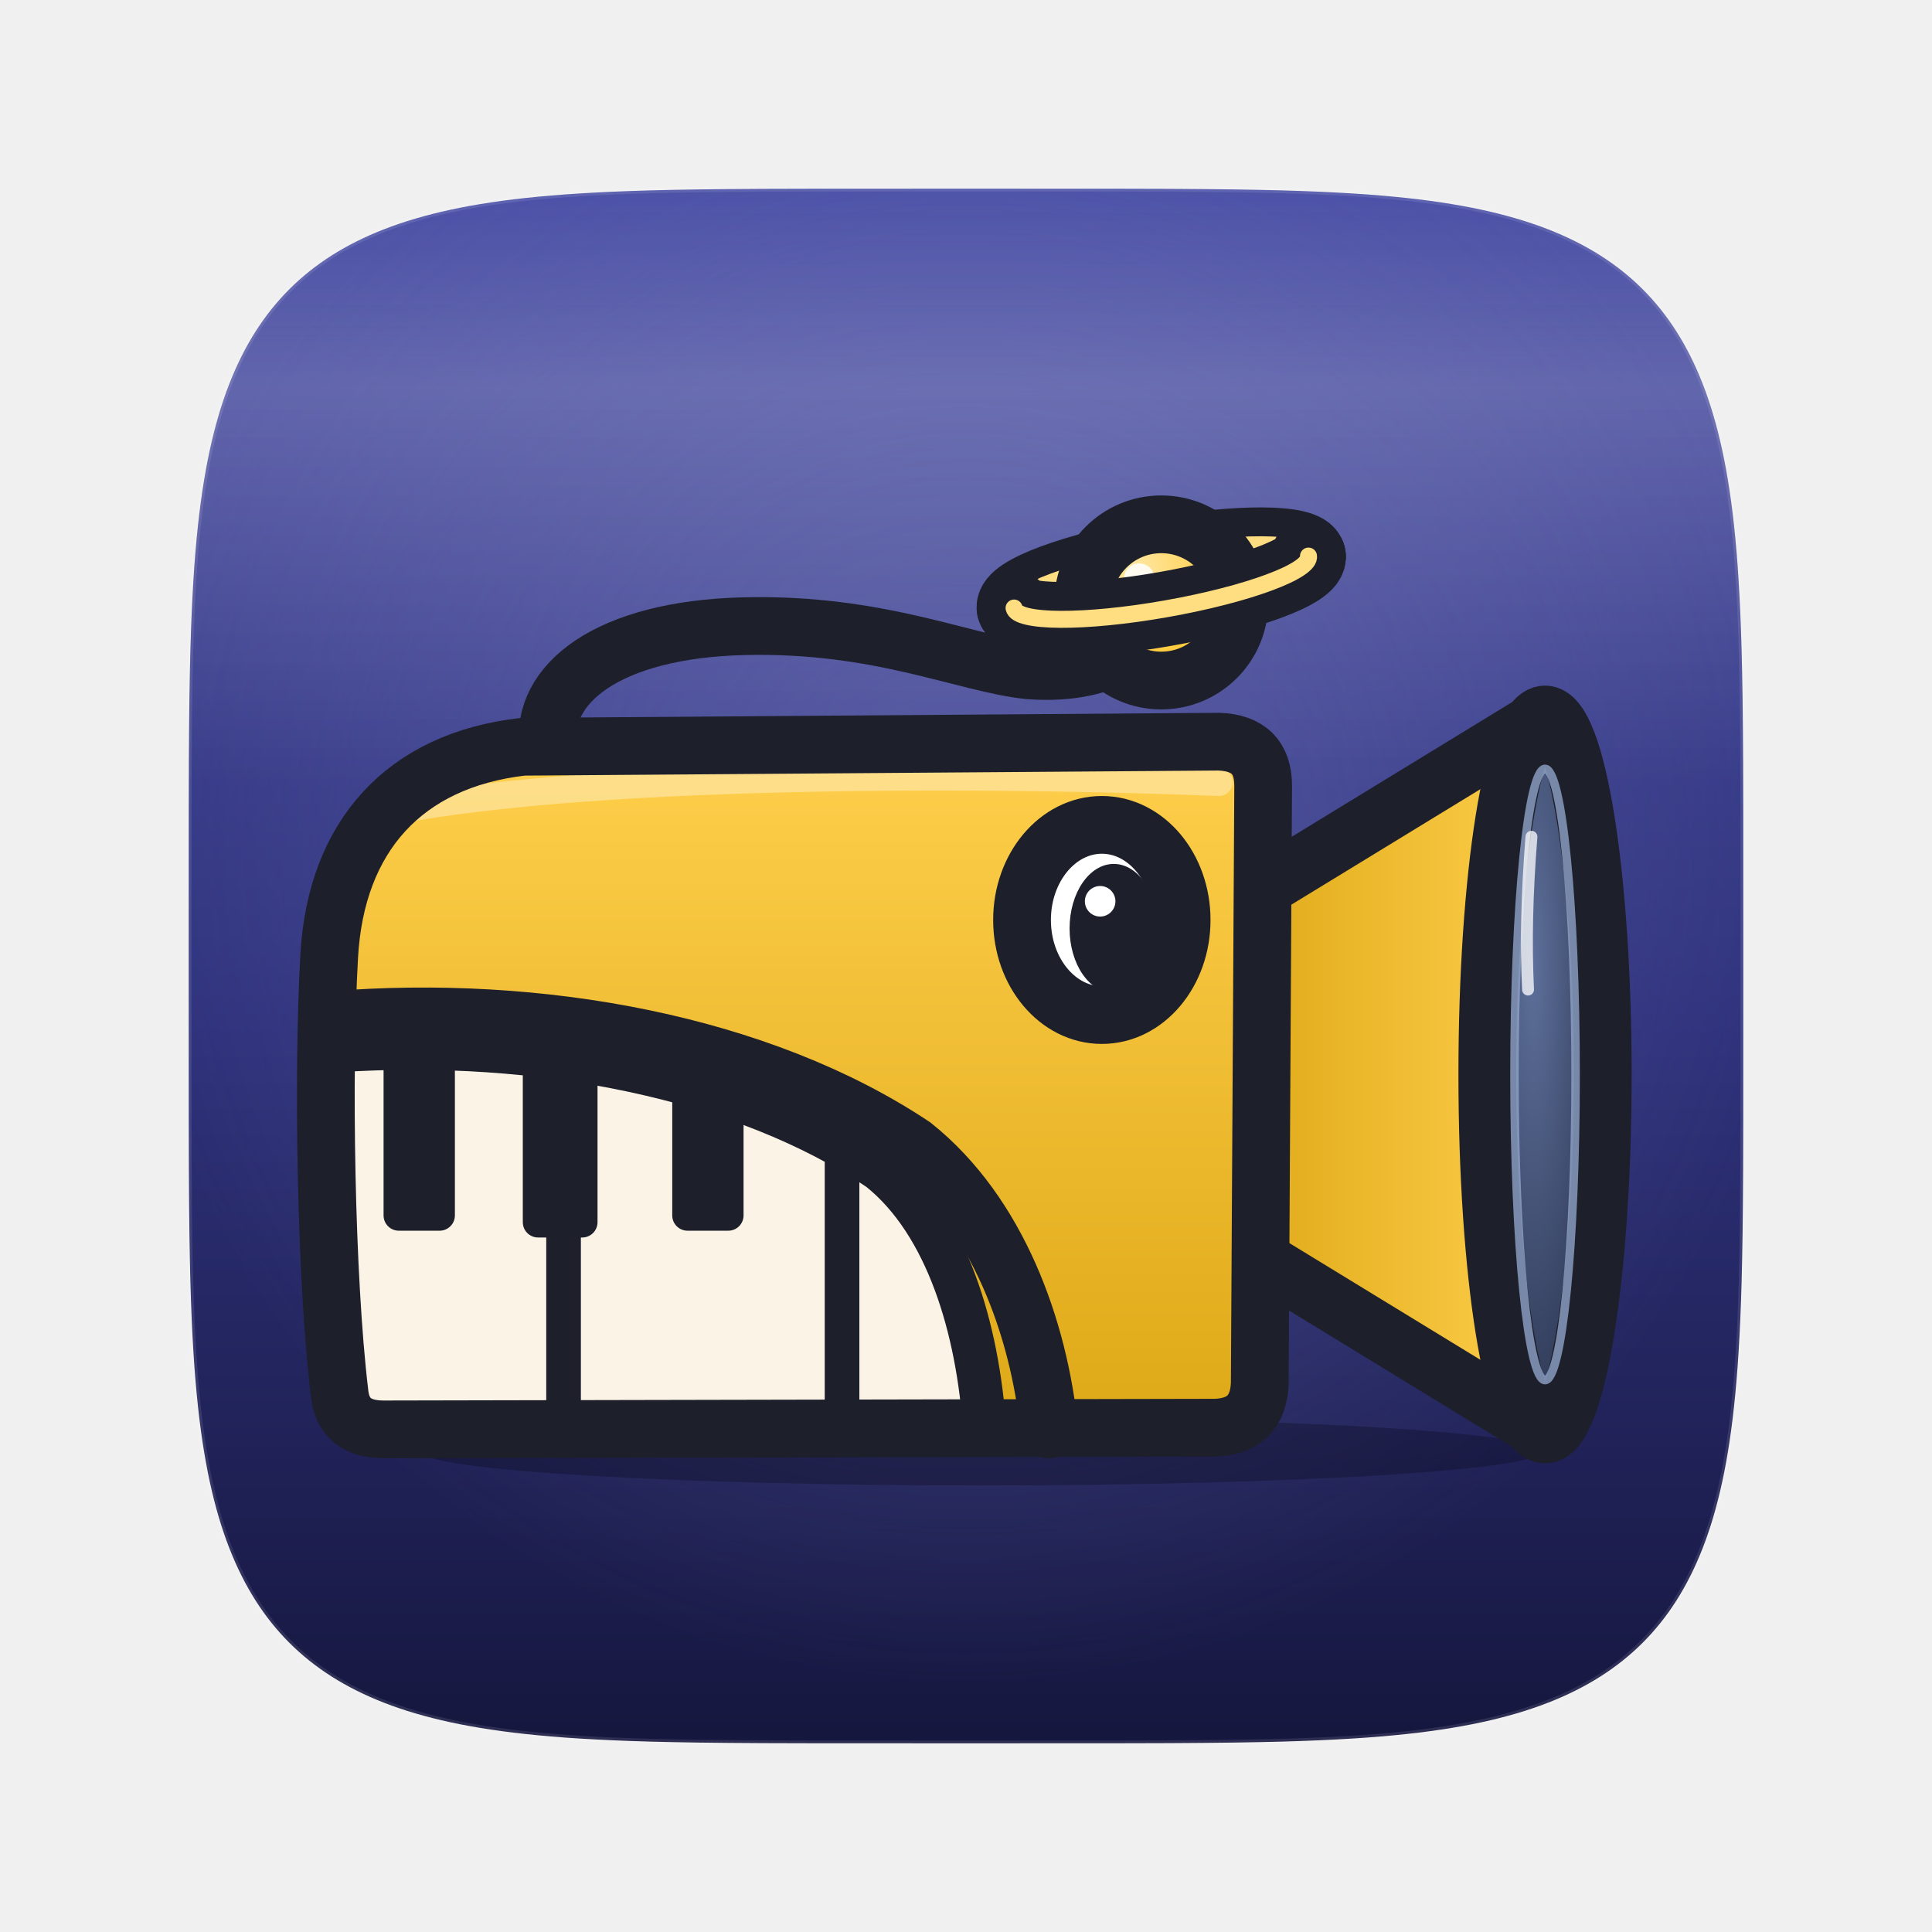
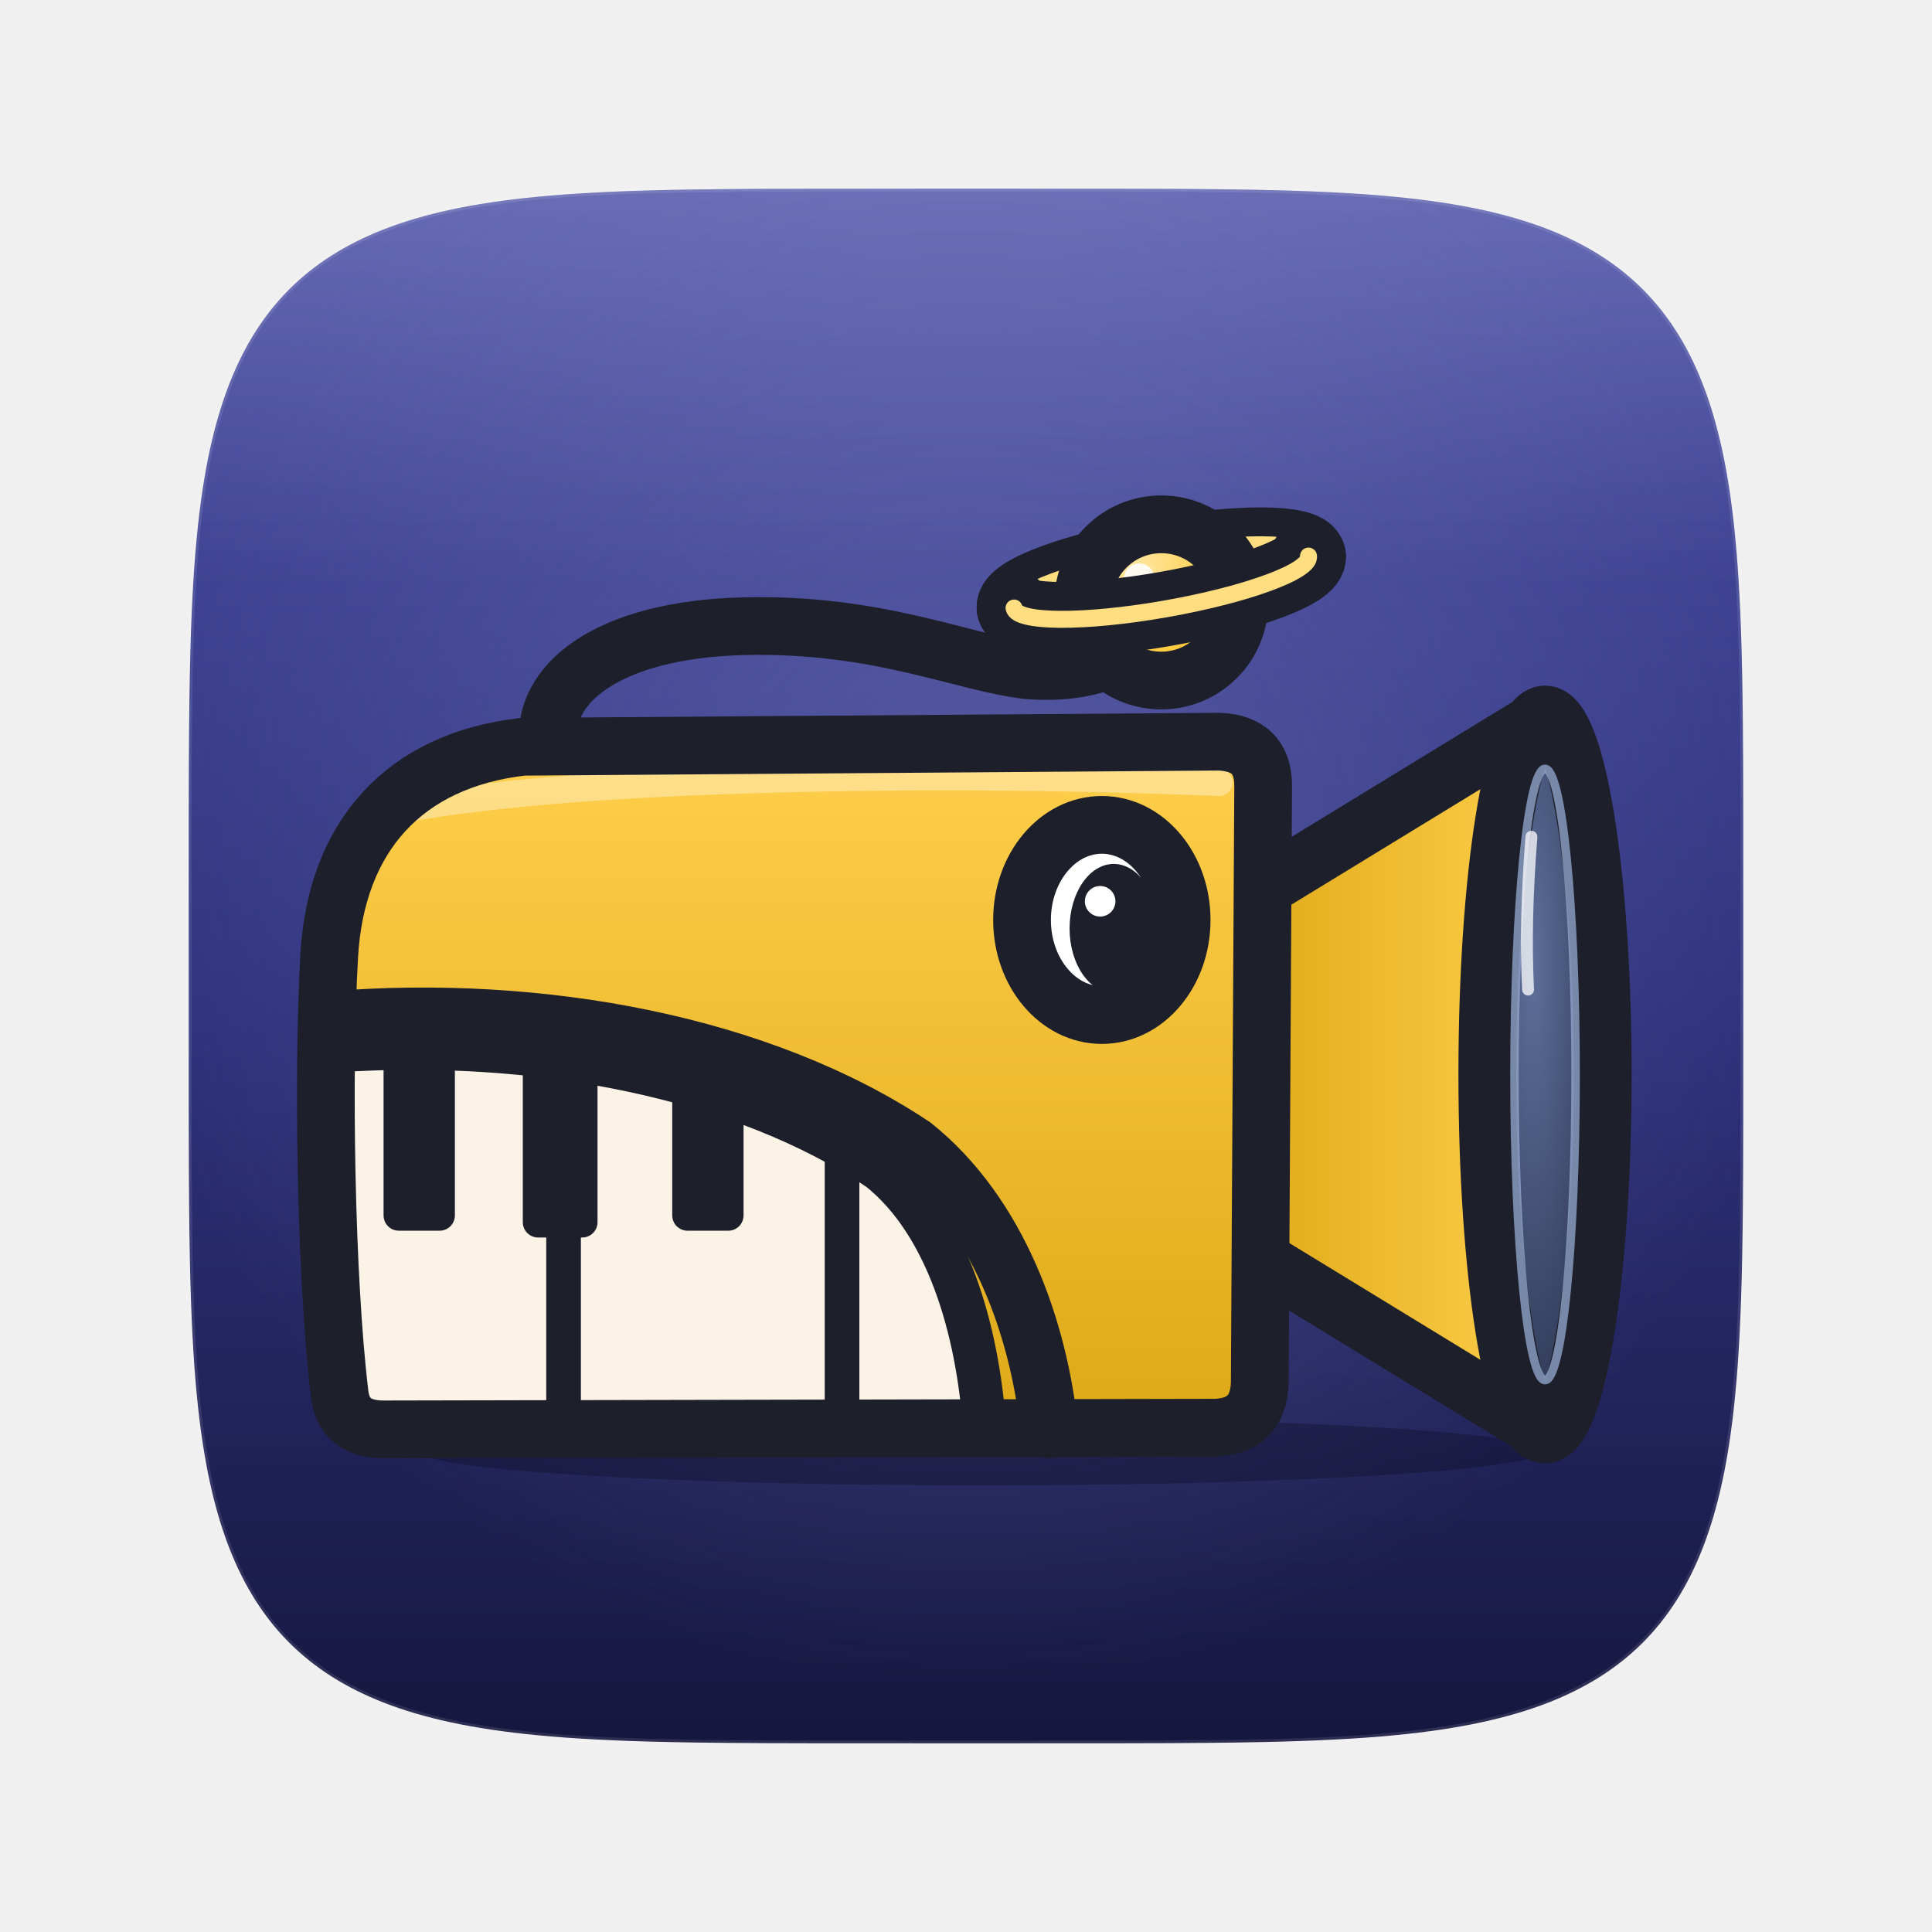
<svg xmlns="http://www.w3.org/2000/svg" width="1024" height="1024" viewBox="0 0 1024 1024">
  <defs>
    <linearGradient id="plate" x1="0" y1="0" x2="0" y2="1">
      <stop offset="0" stop-color="#4a4fa6" />
      <stop offset="0.55" stop-color="#2e317a" />
      <stop offset="1" stop-color="#16173f" />
    </linearGradient>
    <radialGradient id="glow" cx="0.5" cy="0.42" r="0.55">
      <stop offset="0" stop-color="#777bbc" stop-opacity="0.45" />
      <stop offset="1" stop-color="#777bbc" stop-opacity="0" />
    </radialGradient>
    <linearGradient id="bodyg" x1="0" y1="0" x2="0" y2="1">
      <stop offset="0" stop-color="#ffbb33" />
      <stop offset="0.6" stop-color="#f7a600" />
      <stop offset="1" stop-color="#e58a00" />
    </linearGradient>
    <linearGradient id="lensbody" x1="0" y1="0" x2="0" y2="1">
      <stop offset="0" stop-color="#ffb21f" />
      <stop offset="1" stop-color="#dc8300" />
    </linearGradient>
    <linearGradient id="keysg" x1="0" y1="0" x2="0" y2="1">
      <stop offset="0" stop-color="#fffaf0" />
      <stop offset="1" stop-color="#eadfc9" />
    </linearGradient>
    <linearGradient id="blackk" x1="0" y1="0" x2="0" y2="1">
      <stop offset="0" stop-color="#2a2f3d" />
      <stop offset="1" stop-color="#141824" />
    </linearGradient>
    <radialGradient id="glass" cx="0.35" cy="0.3" r="0.9">
      <stop offset="0" stop-color="#5d7898" />
      <stop offset="0.5" stop-color="#2c3e58" />
      <stop offset="1" stop-color="#151d2d" />
    </radialGradient>
    <radialGradient id="eyew" cx="0.4" cy="0.35" r="0.7">
      <stop offset="0" stop-color="#ffffff" />
      <stop offset="1" stop-color="#ece6da" />
    </radialGradient>
    <radialGradient id="ball" cx="0.35" cy="0.3" r="0.8">
      <stop offset="0" stop-color="#ffd27a" />
      <stop offset="1" stop-color="#f08f00" />
    </radialGradient>
    <linearGradient id="sheen" x1="0" y1="0" x2="0" y2="1">
-       <stop offset="0" stop-color="#ffffff" stop-opacity="0" />
-       <stop offset="0.25" stop-color="#ffffff" stop-opacity="0.16" />
-       <stop offset="0.75" stop-color="#ffffff" stop-opacity="0" />
+       <stop offset="0" stop-color="#ffffff" stop-opacity="0.16" />
+       <stop offset="0.5" stop-color="#ffffff" stop-opacity="0" />
    </linearGradient>
    <filter id="drop" x="-20%" y="-20%" width="140%" height="150%">
      <feGaussianBlur in="SourceAlpha" stdDeviation="14" />
      <feOffset dy="12" result="b" />
      <feComponentTransfer>
        <feFuncA type="linear" slope="0.35" />
      </feComponentTransfer>
      <feMerge>
        <feMergeNode />
        <feMergeNode in="SourceGraphic" />
      </feMerge>
    </filter>
-     <clipPath id="plateclip">
-       <path d="M924.00,512.00 L923.97,593.59 L923.90,619.65 L923.77,638.60 L923.60,654.01 L923.37,667.24 L923.10,678.95 L922.77,689.52 L922.39,699.21 L921.96,708.17 L921.48,716.53 L920.96,724.39 L920.37,731.81 L919.74,738.85 L919.06,745.54 L918.33,751.94 L917.54,758.06 L916.70,763.93 L915.81,769.57 L914.87,775.00 L913.88,780.24 L912.83,785.29 L911.73,790.18 L910.57,794.91 L909.36,799.49 L908.10,803.93 L906.79,808.23 L905.41,812.41 L903.99,816.47 L902.50,820.41 L900.96,824.24 L899.37,827.96 L897.71,831.58 L896.00,835.10 L894.23,838.53 L892.40,841.86 L890.51,845.11 L888.56,848.27 L886.55,851.34 L884.48,854.33 L882.34,857.24 L880.14,860.08 L877.87,862.83 L875.54,865.52 L873.14,868.13 L870.67,870.67 L868.13,873.14 L865.52,875.54 L862.83,877.87 L860.08,880.14 L857.24,882.34 L854.33,884.48 L851.34,886.55 L848.27,888.56 L845.11,890.51 L841.86,892.40 L838.53,894.23 L835.10,896.00 L831.58,897.71 L827.96,899.37 L824.24,900.96 L820.41,902.50 L816.47,903.99 L812.41,905.41 L808.23,906.79 L803.93,908.10 L799.49,909.36 L794.91,910.57 L790.18,911.73 L785.29,912.83 L780.24,913.88 L775.00,914.87 L769.57,915.81 L763.93,916.70 L758.06,917.54 L751.94,918.33 L745.54,919.06 L738.85,919.74 L731.81,920.37 L724.39,920.96 L716.53,921.48 L708.17,921.96 L699.21,922.39 L689.52,922.77 L678.95,923.10 L667.24,923.37 L654.01,923.60 L638.60,923.77 L619.65,923.90 L593.59,923.97 L512.00,924.00 L430.41,923.97 L404.35,923.90 L385.40,923.77 L369.99,923.60 L356.76,923.37 L345.05,923.10 L334.48,922.77 L324.79,922.39 L315.83,921.96 L307.47,921.48 L299.61,920.96 L292.19,920.37 L285.15,919.74 L278.46,919.06 L272.06,918.33 L265.94,917.54 L260.07,916.70 L254.43,915.81 L249.00,914.87 L243.76,913.88 L238.71,912.83 L233.82,911.73 L229.09,910.57 L224.51,909.36 L220.07,908.10 L215.77,906.79 L211.59,905.41 L207.53,903.99 L203.59,902.50 L199.76,900.96 L196.04,899.37 L192.42,897.71 L188.90,896.00 L185.47,894.23 L182.14,892.40 L178.89,890.51 L175.73,888.56 L172.66,886.55 L169.67,884.48 L166.76,882.34 L163.92,880.14 L161.17,877.87 L158.48,875.54 L155.87,873.14 L153.33,870.67 L150.86,868.13 L148.46,865.52 L146.13,862.83 L143.86,860.08 L141.66,857.24 L139.52,854.33 L137.45,851.34 L135.44,848.27 L133.49,845.11 L131.60,841.86 L129.77,838.53 L128.00,835.10 L126.29,831.58 L124.63,827.96 L123.04,824.24 L121.50,820.41 L120.01,816.47 L118.59,812.41 L117.21,808.23 L115.90,803.93 L114.64,799.49 L113.43,794.91 L112.27,790.18 L111.17,785.29 L110.12,780.24 L109.13,775.00 L108.19,769.57 L107.30,763.93 L106.46,758.06 L105.67,751.94 L104.94,745.54 L104.26,738.85 L103.63,731.81 L103.04,724.39 L102.52,716.53 L102.04,708.17 L101.61,699.21 L101.23,689.52 L100.90,678.95 L100.63,667.24 L100.40,654.01 L100.23,638.60 L100.10,619.65 L100.03,593.59 L100.00,512.00 L100.03,430.41 L100.10,404.35 L100.23,385.40 L100.40,369.99 L100.63,356.76 L100.90,345.05 L101.23,334.48 L101.61,324.79 L102.04,315.83 L102.52,307.47 L103.04,299.61 L103.63,292.19 L104.26,285.15 L104.94,278.46 L105.67,272.06 L106.46,265.94 L107.30,260.07 L108.19,254.43 L109.13,249.00 L110.12,243.76 L111.17,238.71 L112.27,233.82 L113.43,229.09 L114.64,224.51 L115.90,220.07 L117.21,215.77 L118.59,211.59 L120.01,207.53 L121.50,203.59 L123.04,199.76 L124.63,196.04 L126.29,192.42 L128.00,188.90 L129.77,185.47 L131.60,182.14 L133.49,178.89 L135.44,175.73 L137.45,172.66 L139.52,169.67 L141.66,166.76 L143.86,163.92 L146.13,161.17 L148.46,158.48 L150.86,155.87 L153.33,153.33 L155.87,150.86 L158.48,148.46 L161.17,146.13 L163.92,143.86 L166.76,141.66 L169.67,139.52 L172.66,137.45 L175.73,135.44 L178.89,133.49 L182.14,131.60 L185.47,129.77 L188.90,128.00 L192.42,126.29 L196.04,124.63 L199.76,123.04 L203.59,121.50 L207.53,120.01 L211.59,118.59 L215.77,117.21 L220.07,115.90 L224.51,114.64 L229.09,113.43 L233.82,112.27 L238.71,111.17 L243.76,110.12 L249.00,109.13 L254.43,108.19 L260.07,107.30 L265.94,106.46 L272.06,105.67 L278.46,104.94 L285.15,104.26 L292.19,103.63 L299.61,103.04 L307.47,102.52 L315.83,102.04 L324.79,101.61 L334.48,101.23 L345.05,100.90 L356.76,100.63 L369.99,100.40 L385.40,100.23 L404.35,100.10 L430.41,100.03 L512.00,100.00 L593.59,100.03 L619.65,100.10 L638.60,100.23 L654.01,100.40 L667.24,100.63 L678.95,100.90 L689.52,101.23 L699.21,101.61 L708.17,102.04 L716.53,102.52 L724.39,103.04 L731.81,103.63 L738.85,104.26 L745.54,104.94 L751.94,105.67 L758.06,106.46 L763.93,107.30 L769.57,108.19 L775.00,109.13 L780.24,110.12 L785.29,111.17 L790.18,112.27 L794.91,113.43 L799.49,114.64 L803.93,115.90 L808.23,117.21 L812.41,118.59 L816.47,120.01 L820.41,121.50 L824.24,123.04 L827.96,124.63 L831.58,126.29 L835.10,128.00 L838.53,129.77 L841.86,131.60 L845.11,133.49 L848.27,135.44 L851.34,137.45 L854.33,139.52 L857.24,141.66 L860.08,143.86 L862.83,146.13 L865.52,148.46 L868.13,150.86 L870.67,153.33 L873.14,155.87 L875.54,158.48 L877.87,161.17 L880.14,163.92 L882.34,166.76 L884.48,169.67 L886.55,172.66 L888.56,175.73 L890.51,178.89 L892.40,182.14 L894.23,185.47 L896.00,188.90 L897.71,192.42 L899.37,196.04 L900.96,199.76 L902.50,203.59 L903.99,207.53 L905.41,211.59 L906.79,215.77 L908.10,220.07 L909.36,224.51 L910.57,229.09 L911.73,233.82 L912.83,238.71 L913.88,243.76 L914.87,249.00 L915.81,254.43 L916.70,260.07 L917.54,265.94 L918.33,272.06 L919.06,278.46 L919.74,285.15 L920.37,292.19 L920.96,299.61 L921.48,307.47 L921.96,315.83 L922.39,324.79 L922.77,334.48 L923.10,345.05 L923.37,356.76 L923.60,369.99 L923.77,385.40 L923.90,404.35 L923.97,430.41 Z" />
-     </clipPath>
+     <linearGradient id="sheenP" gradientUnits="userSpaceOnUse" x1="0" y1="100" x2="0" y2="520">
+       <stop offset="0" stop-color="#ffffff" stop-opacity="0.16" />
+       <stop offset="0.5" stop-color="#ffffff" stop-opacity="0" />
+     </linearGradient>
  </defs>
  <path d="M924.00,512.00 L923.97,593.59 L923.90,619.65 L923.77,638.60 L923.60,654.01 L923.37,667.24 L923.10,678.95 L922.77,689.52 L922.39,699.21 L921.96,708.17 L921.48,716.53 L920.96,724.39 L920.37,731.81 L919.74,738.85 L919.06,745.54 L918.33,751.94 L917.54,758.06 L916.70,763.93 L915.81,769.57 L914.87,775.00 L913.88,780.24 L912.83,785.29 L911.73,790.18 L910.57,794.91 L909.36,799.49 L908.10,803.93 L906.79,808.23 L905.41,812.41 L903.99,816.47 L902.50,820.41 L900.96,824.24 L899.37,827.96 L897.71,831.58 L896.00,835.10 L894.23,838.53 L892.40,841.86 L890.51,845.11 L888.56,848.27 L886.55,851.34 L884.48,854.33 L882.34,857.24 L880.14,860.08 L877.87,862.83 L875.54,865.52 L873.14,868.13 L870.67,870.67 L868.13,873.14 L865.52,875.54 L862.83,877.87 L860.08,880.14 L857.24,882.34 L854.33,884.48 L851.34,886.55 L848.27,888.56 L845.11,890.51 L841.86,892.40 L838.53,894.23 L835.10,896.00 L831.58,897.71 L827.96,899.37 L824.24,900.96 L820.41,902.50 L816.47,903.99 L812.41,905.41 L808.23,906.79 L803.93,908.10 L799.49,909.36 L794.91,910.57 L790.18,911.73 L785.29,912.83 L780.24,913.88 L775.00,914.87 L769.57,915.81 L763.93,916.70 L758.06,917.54 L751.94,918.33 L745.54,919.06 L738.85,919.74 L731.81,920.37 L724.39,920.96 L716.53,921.48 L708.17,921.96 L699.21,922.39 L689.52,922.77 L678.95,923.10 L667.24,923.37 L654.01,923.60 L638.60,923.77 L619.65,923.90 L593.59,923.97 L512.00,924.00 L430.41,923.97 L404.35,923.90 L385.40,923.77 L369.99,923.60 L356.76,923.37 L345.05,923.10 L334.48,922.77 L324.79,922.39 L315.83,921.96 L307.47,921.48 L299.61,920.96 L292.19,920.37 L285.15,919.74 L278.46,919.06 L272.06,918.33 L265.94,917.54 L260.07,916.70 L254.43,915.81 L249.00,914.87 L243.76,913.88 L238.71,912.83 L233.82,911.73 L229.09,910.57 L224.51,909.36 L220.07,908.10 L215.77,906.79 L211.59,905.41 L207.53,903.99 L203.59,902.50 L199.76,900.96 L196.04,899.37 L192.42,897.71 L188.90,896.00 L185.47,894.23 L182.14,892.40 L178.89,890.51 L175.73,888.56 L172.66,886.55 L169.67,884.48 L166.76,882.34 L163.92,880.14 L161.17,877.87 L158.48,875.54 L155.87,873.14 L153.33,870.67 L150.86,868.13 L148.46,865.52 L146.13,862.83 L143.86,860.08 L141.66,857.24 L139.52,854.33 L137.45,851.34 L135.44,848.27 L133.49,845.11 L131.60,841.86 L129.77,838.53 L128.00,835.10 L126.29,831.58 L124.63,827.96 L123.04,824.24 L121.50,820.41 L120.01,816.47 L118.59,812.41 L117.21,808.23 L115.90,803.93 L114.64,799.49 L113.43,794.91 L112.27,790.18 L111.17,785.29 L110.12,780.24 L109.13,775.00 L108.19,769.57 L107.30,763.93 L106.46,758.06 L105.67,751.94 L104.94,745.54 L104.26,738.85 L103.63,731.81 L103.04,724.39 L102.52,716.53 L102.04,708.17 L101.61,699.21 L101.23,689.52 L100.90,678.95 L100.63,667.24 L100.40,654.01 L100.23,638.60 L100.10,619.65 L100.03,593.59 L100.00,512.00 L100.03,430.41 L100.10,404.35 L100.23,385.40 L100.40,369.99 L100.63,356.76 L100.90,345.05 L101.23,334.48 L101.61,324.79 L102.04,315.83 L102.52,307.47 L103.04,299.61 L103.63,292.19 L104.26,285.15 L104.94,278.46 L105.67,272.06 L106.46,265.94 L107.30,260.07 L108.19,254.43 L109.13,249.00 L110.12,243.76 L111.17,238.71 L112.27,233.82 L113.43,229.09 L114.64,224.51 L115.90,220.07 L117.21,215.77 L118.59,211.59 L120.01,207.53 L121.50,203.59 L123.04,199.76 L124.63,196.04 L126.29,192.42 L128.00,188.90 L129.77,185.47 L131.60,182.14 L133.49,178.89 L135.44,175.73 L137.45,172.66 L139.52,169.67 L141.66,166.76 L143.86,163.92 L146.13,161.17 L148.46,158.48 L150.86,155.87 L153.33,153.33 L155.87,150.86 L158.48,148.46 L161.17,146.13 L163.92,143.86 L166.76,141.66 L169.67,139.52 L172.66,137.45 L175.73,135.44 L178.89,133.49 L182.14,131.60 L185.47,129.77 L188.90,128.00 L192.42,126.29 L196.04,124.63 L199.76,123.04 L203.59,121.50 L207.53,120.01 L211.59,118.59 L215.77,117.21 L220.07,115.90 L224.51,114.64 L229.09,113.43 L233.82,112.27 L238.71,111.17 L243.76,110.12 L249.00,109.13 L254.43,108.19 L260.07,107.30 L265.94,106.46 L272.06,105.67 L278.46,104.94 L285.15,104.26 L292.19,103.63 L299.61,103.04 L307.47,102.52 L315.83,102.04 L324.79,101.61 L334.48,101.23 L345.05,100.90 L356.76,100.63 L369.99,100.40 L385.40,100.23 L404.35,100.10 L430.41,100.03 L512.00,100.00 L593.59,100.03 L619.65,100.10 L638.60,100.23 L654.01,100.40 L667.24,100.63 L678.95,100.90 L689.52,101.23 L699.21,101.61 L708.17,102.04 L716.53,102.52 L724.39,103.04 L731.81,103.63 L738.85,104.26 L745.54,104.94 L751.94,105.67 L758.06,106.46 L763.93,107.30 L769.57,108.19 L775.00,109.13 L780.24,110.12 L785.29,111.17 L790.18,112.27 L794.91,113.43 L799.49,114.64 L803.93,115.90 L808.23,117.21 L812.41,118.59 L816.47,120.01 L820.41,121.50 L824.24,123.04 L827.96,124.63 L831.58,126.29 L835.10,128.00 L838.53,129.77 L841.86,131.60 L845.11,133.49 L848.27,135.44 L851.34,137.45 L854.33,139.52 L857.24,141.66 L860.08,143.86 L862.83,146.13 L865.52,148.46 L868.13,150.86 L870.67,153.33 L873.14,155.87 L875.54,158.48 L877.87,161.17 L880.14,163.92 L882.34,166.76 L884.48,169.67 L886.55,172.66 L888.56,175.73 L890.51,178.89 L892.40,182.14 L894.23,185.47 L896.00,188.90 L897.71,192.42 L899.37,196.04 L900.96,199.76 L902.50,203.59 L903.99,207.53 L905.41,211.59 L906.79,215.77 L908.10,220.07 L909.36,224.51 L910.57,229.09 L911.73,233.82 L912.83,238.71 L913.88,243.76 L914.87,249.00 L915.81,254.43 L916.70,260.07 L917.54,265.94 L918.33,272.06 L919.06,278.46 L919.74,285.15 L920.37,292.19 L920.96,299.61 L921.48,307.47 L921.96,315.83 L922.39,324.79 L922.77,334.48 L923.10,345.05 L923.37,356.76 L923.60,369.99 L923.77,385.40 L923.90,404.35 L923.97,430.41 Z" fill="url(#plate)" />
-   <g clip-path="url(#plateclip)">
-     <rect x="100" y="100" width="824" height="824" fill="url(#glow)" />
-     <rect x="100" y="100" width="824" height="420" fill="url(#sheen)" />
-     <ellipse cx="520.1" cy="769.3" rx="297.0" ry="18.0" fill="#0b0c20" opacity="0.35" />
-     <g transform="translate(106.1,-141.5) scale(0.9)">
-       <defs>
-         <clipPath id="bodyclip">
-           <path d="M 82 977 C 74 910 72 790 76 720 C 80 650 120 605 190 597 L 600 594 Q 626 595 626 620 L 624 972 Q 623 997 598 998 L 108 999 Q 84 999 82 977 Z" />
-         </clipPath>
-         <clipPath id="jawclip">
-           <path d="M 80 776 C 200 768 320 792 400 846 C 440 878 458 940 462 999 L 100 999 Q 82 999 82 977 L 80 776 Z" />
-         </clipPath>
-         <linearGradient id="bg1" x1="0" y1="0" x2="0" y2="1">
-           <stop offset="0" stop-color="#ffcf4c" />
-           <stop offset="1" stop-color="#dea917" />
-         </linearGradient>
-         <linearGradient id="lg1" x1="0" y1="0" x2="1" y2="0">
-           <stop offset="0" stop-color="#dea917" />
-           <stop offset="1" stop-color="#ffcf4c" />
-         </linearGradient>
-         <radialGradient id="gl" cx="0.4" cy="0.35" r="0.7">
-           <stop offset="0" stop-color="#5d6f9a" />
-           <stop offset="1" stop-color="#2b3550" />
-         </radialGradient>
-         <radialGradient id="bl" cx="0.35" cy="0.3" r="0.75">
-           <stop offset="0" stop-color="#ffe7a3" />
-           <stop offset="1" stop-color="#ffc21a" />
-         </radialGradient>
-       </defs>
-       <path d="M 610 690 L 790 580 Q 800 790 790 1000 L 610 890 Z" fill="url(#lg1)" stroke="#1d1f2b" stroke-width="34" stroke-linejoin="round" />
-       <ellipse cx="792" cy="790" rx="34" ry="212" fill="url(#gl)" stroke="#1d1f2b" stroke-width="34" />
-       <ellipse cx="792" cy="790" rx="18" ry="180" fill="none" stroke="#8fa3c8" stroke-width="5" opacity="0.8" />
-       <path d="M 784 650 Q 780 700 782 740" stroke="#ffffff" stroke-width="7" stroke-linecap="round" fill="none" opacity="0.75" />
-       <path d="M 205 597 C 200 560 240 528 320 526 C 400 524 450 548 488 552 C 515 554 530 548 540 544" fill="none" stroke="#1d1f2b" stroke-width="34" stroke-linecap="round" />
-       <path d="M 82 977 C 74 910 72 790 76 720 C 80 650 120 605 190 597 L 600 594 Q 626 595 626 620 L 624 972 Q 623 997 598 998 L 108 999 Q 84 999 82 977 Z" fill="url(#bg1)" />
-       <g clip-path="url(#bodyclip)">
-         <path d="M 80 776 C 200 768 320 792 400 846 C 440 878 458 940 462 999 L 100 999 Q 82 999 82 977 L 80 776 Z" fill="#FBF4E6" />
-         <path d="M 90 640 C 200 612 450 612 600 618" stroke="#ffffff" stroke-opacity="0.35" stroke-width="16" fill="none" stroke-linecap="round" />
-         <g clip-path="url(#jawclip)">
-           <path d="M 214 770 L 214 1005" stroke="#1d1f2b" stroke-width="20.4" />
-           <path d="M 378 770 L 378 1005" stroke="#1d1f2b" stroke-width="20.4" />
-           <rect x="108" y="700" width="42" height="182" rx="9" fill="#1d1f2b" />
-           <rect x="190" y="700" width="44" height="186" rx="9" fill="#1d1f2b" />
-           <rect x="278" y="700" width="42" height="182" rx="9" fill="#1d1f2b" />
-         </g>
-       </g>
-       <path d="M 77 758 C 200 748 330 772 420 832 C 470 872 494 940 500 999" fill="none" stroke="#1d1f2b" stroke-width="34" stroke-linecap="round" />
-       <path d="M 80 776 C 200 768 320 792 400 846 C 440 878 458 940 462 999" fill="none" stroke="#1d1f2b" stroke-width="25.5" stroke-linecap="round" />
-       <path d="M 82 977 C 74 910 72 790 76 720 C 80 650 120 605 190 597 L 600 594 Q 626 595 626 620 L 624 972 Q 623 997 598 998 L 108 999 Q 84 999 82 977 Z" fill="none" stroke="#1d1f2b" stroke-width="34" stroke-linejoin="round" />
-       <ellipse cx="531" cy="699" rx="47" ry="56" fill="#ffffff" stroke="#1d1f2b" stroke-width="34" />
-       <ellipse cx="538" cy="704" rx="26" ry="38" fill="#1d1f2b" />
-       <circle cx="530" cy="688" r="9" fill="#fff" />
-       <path d="M 479.3 515.3 A 88 16 -10 0 1 652.7 484.7" fill="none" stroke="#1d1f2b" stroke-width="44" stroke-linecap="round" />
-       <path d="M 479.3 515.3 A 88 16 -10 0 1 652.7 484.7" fill="none" stroke="#ffdd81" stroke-width="10" stroke-linecap="round" />
-       <circle cx="566" cy="512" r="46" fill="url(#bl)" stroke="#1d1f2b" stroke-width="34" />
-       <circle cx="553" cy="498" r="9" fill="#fff" opacity="0.85" />
-       <path d="M 479.3 515.3 A 88 16 -10 0 0 652.7 484.7" fill="none" stroke="#1d1f2b" stroke-width="44" stroke-linecap="round" />
-       <path d="M 479.3 515.3 A 88 16 -10 0 0 652.7 484.7" fill="none" stroke="#ffdd81" stroke-width="10" stroke-linecap="round" />
-     </g>
+   <path d="M924.00,512.00 L923.97,593.59 L923.90,619.65 L923.77,638.60 L923.60,654.01 L923.37,667.24 L923.10,678.95 L922.77,689.52 L922.39,699.21 L921.96,708.17 L921.48,716.53 L920.96,724.39 L920.37,731.81 L919.74,738.85 L919.06,745.54 L918.33,751.94 L917.54,758.06 L916.70,763.93 L915.81,769.57 L914.87,775.00 L913.88,780.24 L912.83,785.29 L911.73,790.18 L910.57,794.91 L909.36,799.49 L908.10,803.93 L906.79,808.23 L905.41,812.41 L903.99,816.47 L902.50,820.41 L900.96,824.24 L899.37,827.96 L897.71,831.58 L896.00,835.10 L894.23,838.53 L892.40,841.86 L890.51,845.11 L888.56,848.27 L886.55,851.34 L884.48,854.33 L882.34,857.24 L880.14,860.08 L877.87,862.83 L875.54,865.52 L873.14,868.13 L870.67,870.67 L868.13,873.14 L865.52,875.54 L862.83,877.87 L860.08,880.14 L857.24,882.34 L854.33,884.48 L851.34,886.55 L848.27,888.56 L845.11,890.51 L841.86,892.40 L838.53,894.23 L835.10,896.00 L831.58,897.71 L827.96,899.37 L824.24,900.96 L820.41,902.50 L816.47,903.99 L812.41,905.41 L808.23,906.79 L803.93,908.10 L799.49,909.36 L794.91,910.57 L790.18,911.73 L785.29,912.83 L780.24,913.88 L775.00,914.87 L769.57,915.81 L763.93,916.70 L758.06,917.54 L751.94,918.33 L745.54,919.06 L738.85,919.74 L731.81,920.37 L724.39,920.96 L716.53,921.48 L708.17,921.96 L699.21,922.39 L689.52,922.77 L678.95,923.10 L667.24,923.37 L654.01,923.60 L638.60,923.77 L619.65,923.90 L593.59,923.97 L512.00,924.00 L430.41,923.97 L404.35,923.90 L385.40,923.77 L369.99,923.60 L356.76,923.37 L345.05,923.10 L334.48,922.77 L324.79,922.39 L315.83,921.96 L307.47,921.48 L299.61,920.96 L292.19,920.37 L285.15,919.74 L278.46,919.06 L272.06,918.33 L265.94,917.54 L260.07,916.70 L254.43,915.81 L249.00,914.87 L243.76,913.88 L238.71,912.83 L233.82,911.73 L229.09,910.57 L224.51,909.36 L220.07,908.10 L215.77,906.79 L211.59,905.41 L207.53,903.99 L203.59,902.50 L199.76,900.96 L196.04,899.37 L192.42,897.71 L188.90,896.00 L185.47,894.23 L182.14,892.40 L178.89,890.51 L175.73,888.56 L172.66,886.55 L169.67,884.48 L166.76,882.34 L163.92,880.14 L161.17,877.87 L158.48,875.54 L155.87,873.14 L153.33,870.67 L150.86,868.13 L148.46,865.52 L146.13,862.83 L143.86,860.08 L141.66,857.24 L139.52,854.33 L137.45,851.34 L135.44,848.27 L133.49,845.11 L131.60,841.86 L129.77,838.53 L128.00,835.10 L126.29,831.58 L124.63,827.96 L123.04,824.24 L121.50,820.41 L120.01,816.47 L118.59,812.41 L117.21,808.23 L115.90,803.93 L114.64,799.49 L113.43,794.91 L112.27,790.18 L111.17,785.29 L110.12,780.24 L109.13,775.00 L108.19,769.57 L107.30,763.93 L106.46,758.06 L105.67,751.94 L104.94,745.54 L104.26,738.85 L103.63,731.81 L103.04,724.39 L102.52,716.53 L102.04,708.17 L101.61,699.21 L101.23,689.52 L100.90,678.95 L100.63,667.24 L100.40,654.01 L100.23,638.60 L100.10,619.65 L100.03,593.59 L100.00,512.00 L100.03,430.41 L100.10,404.35 L100.23,385.40 L100.40,369.99 L100.63,356.76 L100.90,345.05 L101.23,334.48 L101.61,324.79 L102.04,315.83 L102.52,307.47 L103.04,299.61 L103.63,292.19 L104.26,285.15 L104.94,278.46 L105.67,272.06 L106.46,265.94 L107.30,260.07 L108.19,254.43 L109.13,249.00 L110.12,243.76 L111.17,238.71 L112.27,233.82 L113.43,229.09 L114.64,224.51 L115.90,220.07 L117.21,215.77 L118.59,211.59 L120.01,207.53 L121.50,203.59 L123.04,199.76 L124.63,196.04 L126.29,192.42 L128.00,188.90 L129.77,185.47 L131.60,182.14 L133.49,178.89 L135.44,175.73 L137.45,172.66 L139.52,169.67 L141.66,166.76 L143.86,163.92 L146.13,161.17 L148.46,158.48 L150.86,155.87 L153.33,153.33 L155.87,150.86 L158.48,148.46 L161.17,146.13 L163.92,143.86 L166.76,141.66 L169.67,139.52 L172.66,137.45 L175.73,135.44 L178.89,133.49 L182.14,131.60 L185.47,129.77 L188.90,128.00 L192.42,126.29 L196.04,124.63 L199.76,123.04 L203.59,121.50 L207.53,120.01 L211.59,118.59 L215.77,117.21 L220.07,115.90 L224.51,114.64 L229.09,113.43 L233.82,112.27 L238.71,111.17 L243.76,110.12 L249.00,109.13 L254.43,108.19 L260.07,107.30 L265.94,106.46 L272.06,105.67 L278.46,104.94 L285.15,104.26 L292.19,103.63 L299.61,103.04 L307.47,102.52 L315.83,102.04 L324.79,101.61 L334.48,101.23 L345.05,100.90 L356.76,100.63 L369.99,100.40 L385.40,100.23 L404.35,100.10 L430.41,100.03 L512.00,100.00 L593.59,100.03 L619.65,100.10 L638.60,100.23 L654.01,100.40 L667.24,100.63 L678.95,100.90 L689.52,101.23 L699.21,101.61 L708.17,102.04 L716.53,102.52 L724.39,103.04 L731.81,103.63 L738.85,104.26 L745.54,104.94 L751.94,105.67 L758.06,106.46 L763.93,107.30 L769.57,108.19 L775.00,109.13 L780.24,110.12 L785.29,111.17 L790.18,112.27 L794.91,113.43 L799.49,114.64 L803.93,115.90 L808.23,117.21 L812.41,118.59 L816.47,120.01 L820.41,121.50 L824.24,123.04 L827.96,124.63 L831.58,126.29 L835.10,128.00 L838.53,129.77 L841.86,131.60 L845.11,133.49 L848.27,135.44 L851.34,137.45 L854.33,139.52 L857.24,141.66 L860.08,143.86 L862.83,146.13 L865.52,148.46 L868.13,150.86 L870.67,153.33 L873.14,155.87 L875.54,158.48 L877.87,161.17 L880.14,163.92 L882.34,166.76 L884.48,169.67 L886.55,172.66 L888.56,175.73 L890.51,178.89 L892.40,182.14 L894.23,185.47 L896.00,188.90 L897.71,192.42 L899.37,196.04 L900.96,199.76 L902.50,203.59 L903.99,207.53 L905.41,211.59 L906.79,215.77 L908.10,220.07 L909.36,224.51 L910.57,229.09 L911.73,233.82 L912.83,238.71 L913.88,243.76 L914.87,249.00 L915.81,254.43 L916.70,260.07 L917.54,265.94 L918.33,272.06 L919.06,278.46 L919.74,285.15 L920.37,292.19 L920.96,299.61 L921.48,307.47 L921.96,315.83 L922.39,324.79 L922.77,334.48 L923.10,345.05 L923.37,356.76 L923.60,369.99 L923.77,385.40 L923.90,404.35 L923.97,430.41 Z" fill="url(#glow)" />
+   <path d="M924.00,512.00 L923.97,593.59 L923.90,619.65 L923.77,638.60 L923.60,654.01 L923.37,667.24 L923.10,678.95 L922.77,689.52 L922.39,699.21 L921.96,708.17 L921.48,716.53 L920.96,724.39 L920.37,731.81 L919.74,738.85 L919.06,745.54 L918.33,751.94 L917.54,758.06 L916.70,763.93 L915.81,769.57 L914.87,775.00 L913.88,780.24 L912.83,785.29 L911.73,790.18 L910.57,794.91 L909.36,799.49 L908.10,803.93 L906.79,808.23 L905.41,812.41 L903.99,816.47 L902.50,820.41 L900.96,824.24 L899.37,827.96 L897.71,831.58 L896.00,835.10 L894.23,838.53 L892.40,841.86 L890.51,845.11 L888.56,848.27 L886.55,851.34 L884.48,854.33 L882.34,857.24 L880.14,860.08 L877.87,862.83 L875.54,865.52 L873.14,868.13 L870.67,870.67 L868.13,873.14 L865.52,875.54 L862.83,877.87 L860.08,880.14 L857.24,882.34 L854.33,884.48 L851.34,886.55 L848.27,888.56 L845.11,890.51 L841.86,892.40 L838.53,894.23 L835.10,896.00 L831.58,897.71 L827.96,899.37 L824.24,900.96 L820.41,902.50 L816.47,903.99 L812.41,905.41 L808.23,906.79 L803.93,908.10 L799.49,909.36 L794.91,910.57 L790.18,911.73 L785.29,912.83 L780.24,913.88 L775.00,914.87 L769.57,915.81 L763.93,916.70 L758.06,917.54 L751.94,918.33 L745.54,919.06 L738.85,919.74 L731.81,920.37 L724.39,920.96 L716.53,921.48 L708.17,921.96 L699.21,922.39 L689.52,922.77 L678.95,923.10 L667.24,923.37 L654.01,923.60 L638.60,923.77 L619.65,923.90 L593.59,923.97 L512.00,924.00 L430.41,923.97 L404.35,923.90 L385.40,923.77 L369.99,923.60 L356.76,923.37 L345.05,923.10 L334.48,922.77 L324.79,922.39 L315.83,921.96 L307.47,921.48 L299.61,920.96 L292.19,920.37 L285.15,919.74 L278.46,919.06 L272.06,918.33 L265.94,917.54 L260.07,916.70 L254.43,915.81 L249.00,914.87 L243.76,913.88 L238.71,912.83 L233.82,911.73 L229.09,910.57 L224.51,909.36 L220.07,908.10 L215.77,906.79 L211.59,905.41 L207.53,903.99 L203.59,902.50 L199.76,900.96 L196.04,899.37 L192.42,897.71 L188.90,896.00 L185.47,894.23 L182.14,892.40 L178.89,890.51 L175.73,888.56 L172.66,886.55 L169.67,884.48 L166.76,882.34 L163.92,880.14 L161.17,877.87 L158.48,875.54 L155.87,873.14 L153.33,870.67 L150.86,868.13 L148.46,865.52 L146.13,862.83 L143.86,860.08 L141.66,857.24 L139.52,854.33 L137.45,851.34 L135.44,848.27 L133.49,845.11 L131.60,841.86 L129.77,838.53 L128.00,835.10 L126.29,831.58 L124.63,827.96 L123.04,824.24 L121.50,820.41 L120.01,816.47 L118.59,812.41 L117.21,808.23 L115.90,803.93 L114.64,799.49 L113.43,794.91 L112.27,790.18 L111.17,785.29 L110.12,780.24 L109.13,775.00 L108.19,769.57 L107.30,763.93 L106.46,758.06 L105.67,751.94 L104.94,745.54 L104.26,738.85 L103.63,731.81 L103.04,724.39 L102.52,716.53 L102.04,708.17 L101.61,699.21 L101.23,689.52 L100.90,678.95 L100.63,667.24 L100.40,654.01 L100.23,638.60 L100.10,619.65 L100.03,593.59 L100.00,512.00 L100.03,430.41 L100.10,404.35 L100.23,385.40 L100.40,369.99 L100.63,356.76 L100.90,345.05 L101.23,334.48 L101.61,324.79 L102.04,315.83 L102.52,307.47 L103.04,299.61 L103.63,292.19 L104.26,285.15 L104.94,278.46 L105.67,272.06 L106.46,265.94 L107.30,260.07 L108.19,254.43 L109.13,249.00 L110.12,243.76 L111.17,238.71 L112.27,233.82 L113.43,229.09 L114.64,224.51 L115.90,220.07 L117.21,215.77 L118.59,211.59 L120.01,207.53 L121.50,203.59 L123.04,199.76 L124.63,196.04 L126.29,192.42 L128.00,188.90 L129.77,185.47 L131.60,182.14 L133.49,178.89 L135.44,175.73 L137.45,172.66 L139.52,169.67 L141.66,166.76 L143.86,163.92 L146.13,161.17 L148.46,158.48 L150.86,155.87 L153.33,153.33 L155.87,150.86 L158.48,148.46 L161.17,146.13 L163.92,143.86 L166.76,141.66 L169.67,139.52 L172.66,137.45 L175.73,135.44 L178.89,133.49 L182.14,131.60 L185.47,129.77 L188.90,128.00 L192.42,126.29 L196.04,124.63 L199.76,123.04 L203.59,121.50 L207.53,120.01 L211.59,118.59 L215.77,117.21 L220.07,115.90 L224.51,114.64 L229.09,113.43 L233.82,112.27 L238.71,111.17 L243.76,110.12 L249.00,109.13 L254.43,108.19 L260.07,107.30 L265.94,106.46 L272.06,105.67 L278.46,104.94 L285.15,104.26 L292.19,103.63 L299.61,103.04 L307.47,102.52 L315.83,102.04 L324.79,101.61 L334.48,101.23 L345.05,100.90 L356.76,100.63 L369.99,100.40 L385.40,100.23 L404.35,100.10 L430.41,100.03 L512.00,100.00 L593.59,100.03 L619.65,100.10 L638.60,100.23 L654.01,100.40 L667.24,100.63 L678.95,100.90 L689.52,101.23 L699.21,101.61 L708.17,102.04 L716.53,102.52 L724.39,103.04 L731.81,103.63 L738.85,104.26 L745.54,104.94 L751.94,105.67 L758.06,106.46 L763.93,107.30 L769.57,108.19 L775.00,109.13 L780.24,110.12 L785.29,111.17 L790.18,112.27 L794.91,113.43 L799.49,114.64 L803.93,115.90 L808.23,117.21 L812.41,118.59 L816.47,120.01 L820.41,121.50 L824.24,123.04 L827.96,124.63 L831.58,126.29 L835.10,128.00 L838.53,129.77 L841.86,131.60 L845.11,133.49 L848.27,135.44 L851.34,137.45 L854.33,139.52 L857.24,141.66 L860.08,143.86 L862.83,146.13 L865.52,148.46 L868.13,150.86 L870.67,153.33 L873.14,155.87 L875.54,158.48 L877.87,161.17 L880.14,163.92 L882.34,166.76 L884.48,169.67 L886.55,172.66 L888.56,175.73 L890.51,178.89 L892.40,182.14 L894.23,185.47 L896.00,188.90 L897.71,192.42 L899.37,196.04 L900.96,199.76 L902.50,203.59 L903.99,207.53 L905.41,211.59 L906.79,215.77 L908.10,220.07 L909.36,224.51 L910.57,229.09 L911.73,233.82 L912.83,238.71 L913.88,243.76 L914.87,249.00 L915.81,254.43 L916.70,260.07 L917.54,265.94 L918.33,272.06 L919.06,278.46 L919.74,285.15 L920.37,292.19 L920.96,299.61 L921.48,307.47 L921.96,315.83 L922.39,324.79 L922.77,334.48 L923.10,345.05 L923.37,356.76 L923.60,369.99 L923.77,385.40 L923.90,404.35 L923.97,430.41 Z" fill="url(#sheenP)" />
+   <ellipse cx="520.1" cy="769.3" rx="297.0" ry="18.0" fill="#0b0c20" opacity="0.35" />
+   <g transform="translate(106.1,-141.5) scale(0.9)">
+     <defs>
+       <linearGradient id="bg1" x1="0" y1="0" x2="0" y2="1">
+         <stop offset="0" stop-color="#ffcf4c" />
+         <stop offset="1" stop-color="#dea917" />
+       </linearGradient>
+       <linearGradient id="lg1" x1="0" y1="0" x2="1" y2="0">
+         <stop offset="0" stop-color="#dea917" />
+         <stop offset="1" stop-color="#ffcf4c" />
+       </linearGradient>
+       <radialGradient id="gl" cx="0.4" cy="0.35" r="0.7">
+         <stop offset="0" stop-color="#5d6f9a" />
+         <stop offset="1" stop-color="#2b3550" />
+       </radialGradient>
+       <radialGradient id="bl" cx="0.35" cy="0.3" r="0.75">
+         <stop offset="0" stop-color="#ffe7a3" />
+         <stop offset="1" stop-color="#ffc21a" />
+       </radialGradient>
+     </defs>
+     <path d="M 610 690 L 790 580 Q 800 790 790 1000 L 610 890 Z" fill="url(#lg1)" stroke="#1d1f2b" stroke-width="34" stroke-linejoin="round" />
+     <ellipse cx="792" cy="790" rx="34" ry="212" fill="url(#gl)" stroke="#1d1f2b" stroke-width="34" />
+     <ellipse cx="792" cy="790" rx="18" ry="180" fill="none" stroke="#8fa3c8" stroke-width="5" opacity="0.8" />
+     <path d="M 784 650 Q 780 700 782 740" stroke="#ffffff" stroke-width="7" stroke-linecap="round" fill="none" opacity="0.75" />
+     <path d="M 205 597 C 200 560 240 528 320 526 C 400 524 450 548 488 552 C 515 554 530 548 540 544" fill="none" stroke="#1d1f2b" stroke-width="34" stroke-linecap="round" />
+     <path d="M 82 977 C 74 910 72 790 76 720 C 80 650 120 605 190 597 L 600 594 Q 626 595 626 620 L 624 972 Q 623 997 598 998 L 108 999 Q 84 999 82 977 Z" fill="url(#bg1)" />
+     <path d="M80 776C200 768 320 792 400 846C439.84 877.87 457.85 939.49 461.95 998.28L108 999Q84 999 82 977Z" fill="#FBF4E6" />
+     <path d="M99.67 645.89C104.96 638.42 111.1 631.71 118.07 625.81Q193.29 612.2 329.77 608.25Q461.3 604.45 600.32 610.01Q603.63 610.14 605.88 612.57Q608.13 615.01 607.99 618.32Q607.86 621.63 605.43 623.88Q602.99 626.13 599.68 625.99Q461.22 620.46 330.23 624.25Q173.94 628.77 99.67 645.89Z" fill="#ffffff" fill-opacity="0.35" />
+     <path d="M224.2 998.76 203.8 998.8V779.21C210.65 780.05 217.46 781 224.2 782.06V998.76Z" fill="#1d1f2b" />
+     <path d="M388.2 998.43 367.8 998.47V826.95C374.82 830.59 381.63 834.42 388.2 838.43V998.43Z" fill="#1d1f2b" />
+     <path d="M150 774.96V873C150 877.97 145.97 882 141 882H117C112.03 882 108 877.97 108 873V774.71C122.06 774.36 136.09 774.44 150 774.96Z" fill="#1d1f2b" />
+     <path d="M234 783.68V877C234 881.97 229.97 886 225 886H199C194.03 886 190 881.97 190 877V777.69C204.9 779.17 219.59 781.17 234 783.68Z" fill="#1d1f2b" />
+     <path d="M320 806.17V873C320 877.97 315.97 882 311 882H287C282.03 882 278 877.97 278 873V793.19C292.45 796.96 306.48 801.29 320 806.17Z" fill="#1d1f2b" />
+     <path d="M 77 758 C 200 748 330 772 420 832 C 470 872 494 940 500 999" fill="none" stroke="#1d1f2b" stroke-width="34" stroke-linecap="round" />
+     <path d="M 80 776 C 200 768 320 792 400 846 C 440 878 458 940 462 999" fill="none" stroke="#1d1f2b" stroke-width="25.5" stroke-linecap="round" />
+     <path d="M 82 977 C 74 910 72 790 76 720 C 80 650 120 605 190 597 L 600 594 Q 626 595 626 620 L 624 972 Q 623 997 598 998 L 108 999 Q 84 999 82 977 Z" fill="none" stroke="#1d1f2b" stroke-width="34" stroke-linejoin="round" />
+     <ellipse cx="531" cy="699" rx="47" ry="56" fill="#ffffff" stroke="#1d1f2b" stroke-width="34" />
+     <ellipse cx="538" cy="704" rx="26" ry="38" fill="#1d1f2b" />
+     <circle cx="530" cy="688" r="9" fill="#fff" />
+     <path d="M 479.3 515.3 A 88 16 -10 0 1 652.7 484.7" fill="none" stroke="#1d1f2b" stroke-width="44" stroke-linecap="round" />
+     <path d="M 479.3 515.3 A 88 16 -10 0 1 652.7 484.7" fill="none" stroke="#ffdd81" stroke-width="10" stroke-linecap="round" />
+     <circle cx="566" cy="512" r="46" fill="url(#bl)" stroke="#1d1f2b" stroke-width="34" />
+     <circle cx="553" cy="498" r="9" fill="#fff" opacity="0.85" />
+     <path d="M 479.3 515.3 A 88 16 -10 0 0 652.7 484.7" fill="none" stroke="#1d1f2b" stroke-width="44" stroke-linecap="round" />
+     <path d="M 479.3 515.3 A 88 16 -10 0 0 652.7 484.7" fill="none" stroke="#ffdd81" stroke-width="10" stroke-linecap="round" />
  </g>
  <path d="M924.00,512.00 L923.97,593.59 L923.90,619.65 L923.77,638.60 L923.60,654.01 L923.37,667.24 L923.10,678.95 L922.77,689.52 L922.39,699.21 L921.96,708.17 L921.48,716.53 L920.96,724.39 L920.37,731.81 L919.74,738.85 L919.06,745.54 L918.33,751.94 L917.54,758.06 L916.70,763.93 L915.81,769.57 L914.87,775.00 L913.88,780.24 L912.83,785.29 L911.73,790.18 L910.57,794.91 L909.36,799.49 L908.10,803.93 L906.79,808.23 L905.41,812.41 L903.99,816.47 L902.50,820.41 L900.96,824.24 L899.37,827.96 L897.71,831.58 L896.00,835.10 L894.23,838.53 L892.40,841.86 L890.51,845.11 L888.56,848.27 L886.55,851.34 L884.48,854.33 L882.34,857.24 L880.14,860.08 L877.87,862.83 L875.54,865.52 L873.14,868.13 L870.67,870.67 L868.13,873.14 L865.52,875.54 L862.83,877.87 L860.08,880.14 L857.24,882.34 L854.33,884.48 L851.34,886.55 L848.27,888.56 L845.11,890.51 L841.86,892.40 L838.53,894.23 L835.10,896.00 L831.58,897.71 L827.96,899.37 L824.24,900.96 L820.41,902.50 L816.47,903.99 L812.41,905.41 L808.23,906.79 L803.93,908.10 L799.49,909.36 L794.91,910.57 L790.18,911.73 L785.29,912.83 L780.24,913.88 L775.00,914.87 L769.57,915.81 L763.93,916.70 L758.06,917.54 L751.94,918.33 L745.54,919.06 L738.85,919.74 L731.81,920.37 L724.39,920.96 L716.53,921.48 L708.17,921.96 L699.21,922.39 L689.52,922.77 L678.95,923.10 L667.24,923.37 L654.01,923.60 L638.60,923.77 L619.65,923.90 L593.59,923.97 L512.00,924.00 L430.41,923.97 L404.35,923.90 L385.40,923.77 L369.99,923.60 L356.76,923.37 L345.05,923.10 L334.48,922.77 L324.79,922.39 L315.83,921.96 L307.47,921.48 L299.61,920.96 L292.19,920.37 L285.15,919.74 L278.46,919.06 L272.06,918.33 L265.94,917.54 L260.07,916.70 L254.43,915.81 L249.00,914.87 L243.76,913.88 L238.71,912.83 L233.82,911.73 L229.09,910.57 L224.51,909.36 L220.07,908.10 L215.77,906.79 L211.59,905.41 L207.53,903.99 L203.59,902.50 L199.76,900.96 L196.04,899.37 L192.42,897.71 L188.90,896.00 L185.47,894.23 L182.14,892.40 L178.89,890.51 L175.73,888.56 L172.66,886.55 L169.67,884.48 L166.76,882.34 L163.92,880.14 L161.17,877.87 L158.48,875.54 L155.87,873.14 L153.33,870.67 L150.86,868.13 L148.46,865.52 L146.13,862.83 L143.86,860.08 L141.66,857.24 L139.52,854.33 L137.45,851.34 L135.44,848.27 L133.49,845.11 L131.60,841.86 L129.77,838.53 L128.00,835.10 L126.29,831.58 L124.63,827.96 L123.04,824.24 L121.50,820.41 L120.01,816.47 L118.59,812.41 L117.21,808.23 L115.90,803.93 L114.64,799.49 L113.43,794.91 L112.27,790.18 L111.17,785.29 L110.12,780.24 L109.13,775.00 L108.19,769.57 L107.30,763.93 L106.46,758.06 L105.67,751.94 L104.94,745.54 L104.26,738.85 L103.63,731.81 L103.04,724.39 L102.52,716.53 L102.04,708.17 L101.61,699.21 L101.23,689.52 L100.90,678.95 L100.63,667.24 L100.40,654.01 L100.23,638.60 L100.10,619.65 L100.03,593.59 L100.00,512.00 L100.03,430.41 L100.10,404.35 L100.23,385.40 L100.40,369.99 L100.63,356.76 L100.90,345.05 L101.23,334.48 L101.61,324.79 L102.04,315.83 L102.52,307.47 L103.04,299.61 L103.63,292.19 L104.26,285.15 L104.94,278.46 L105.67,272.06 L106.46,265.94 L107.30,260.07 L108.19,254.43 L109.13,249.00 L110.12,243.76 L111.17,238.71 L112.27,233.82 L113.43,229.09 L114.64,224.51 L115.90,220.07 L117.21,215.77 L118.59,211.59 L120.01,207.53 L121.50,203.59 L123.04,199.76 L124.63,196.04 L126.29,192.42 L128.00,188.90 L129.77,185.47 L131.60,182.14 L133.49,178.89 L135.44,175.73 L137.45,172.66 L139.52,169.67 L141.66,166.76 L143.86,163.92 L146.13,161.17 L148.46,158.48 L150.86,155.87 L153.33,153.33 L155.87,150.86 L158.48,148.46 L161.17,146.13 L163.92,143.86 L166.76,141.66 L169.67,139.52 L172.66,137.45 L175.73,135.44 L178.89,133.49 L182.14,131.60 L185.47,129.77 L188.90,128.00 L192.42,126.29 L196.04,124.63 L199.76,123.04 L203.59,121.50 L207.53,120.01 L211.59,118.59 L215.77,117.21 L220.07,115.90 L224.51,114.64 L229.09,113.43 L233.82,112.27 L238.71,111.17 L243.76,110.12 L249.00,109.13 L254.43,108.19 L260.07,107.30 L265.94,106.46 L272.06,105.67 L278.46,104.94 L285.15,104.26 L292.19,103.63 L299.61,103.04 L307.47,102.52 L315.83,102.04 L324.79,101.61 L334.48,101.23 L345.05,100.90 L356.76,100.63 L369.99,100.40 L385.40,100.23 L404.35,100.10 L430.41,100.03 L512.00,100.00 L593.59,100.03 L619.65,100.10 L638.60,100.23 L654.01,100.40 L667.24,100.63 L678.95,100.90 L689.52,101.23 L699.21,101.61 L708.17,102.04 L716.53,102.52 L724.39,103.04 L731.81,103.63 L738.85,104.26 L745.54,104.94 L751.94,105.67 L758.06,106.46 L763.93,107.30 L769.57,108.19 L775.00,109.13 L780.24,110.12 L785.29,111.17 L790.18,112.27 L794.91,113.43 L799.49,114.64 L803.93,115.90 L808.23,117.21 L812.41,118.59 L816.47,120.01 L820.41,121.50 L824.24,123.04 L827.96,124.63 L831.58,126.29 L835.10,128.00 L838.53,129.77 L841.86,131.60 L845.11,133.49 L848.27,135.44 L851.34,137.45 L854.33,139.52 L857.24,141.66 L860.08,143.86 L862.83,146.13 L865.52,148.46 L868.13,150.86 L870.67,153.33 L873.14,155.87 L875.54,158.48 L877.87,161.17 L880.14,163.92 L882.34,166.76 L884.48,169.67 L886.55,172.66 L888.56,175.73 L890.51,178.89 L892.40,182.14 L894.23,185.47 L896.00,188.90 L897.71,192.42 L899.37,196.04 L900.96,199.76 L902.50,203.59 L903.99,207.53 L905.41,211.59 L906.79,215.77 L908.10,220.07 L909.36,224.51 L910.57,229.09 L911.73,233.82 L912.83,238.71 L913.88,243.76 L914.87,249.00 L915.81,254.43 L916.70,260.07 L917.54,265.94 L918.33,272.06 L919.06,278.46 L919.74,285.15 L920.37,292.19 L920.96,299.61 L921.48,307.47 L921.96,315.83 L922.39,324.79 L922.77,334.48 L923.10,345.05 L923.37,356.76 L923.60,369.99 L923.77,385.40 L923.90,404.35 L923.97,430.41 Z" fill="none" stroke="#ffffff" stroke-opacity="0.10" stroke-width="3" />
</svg>
